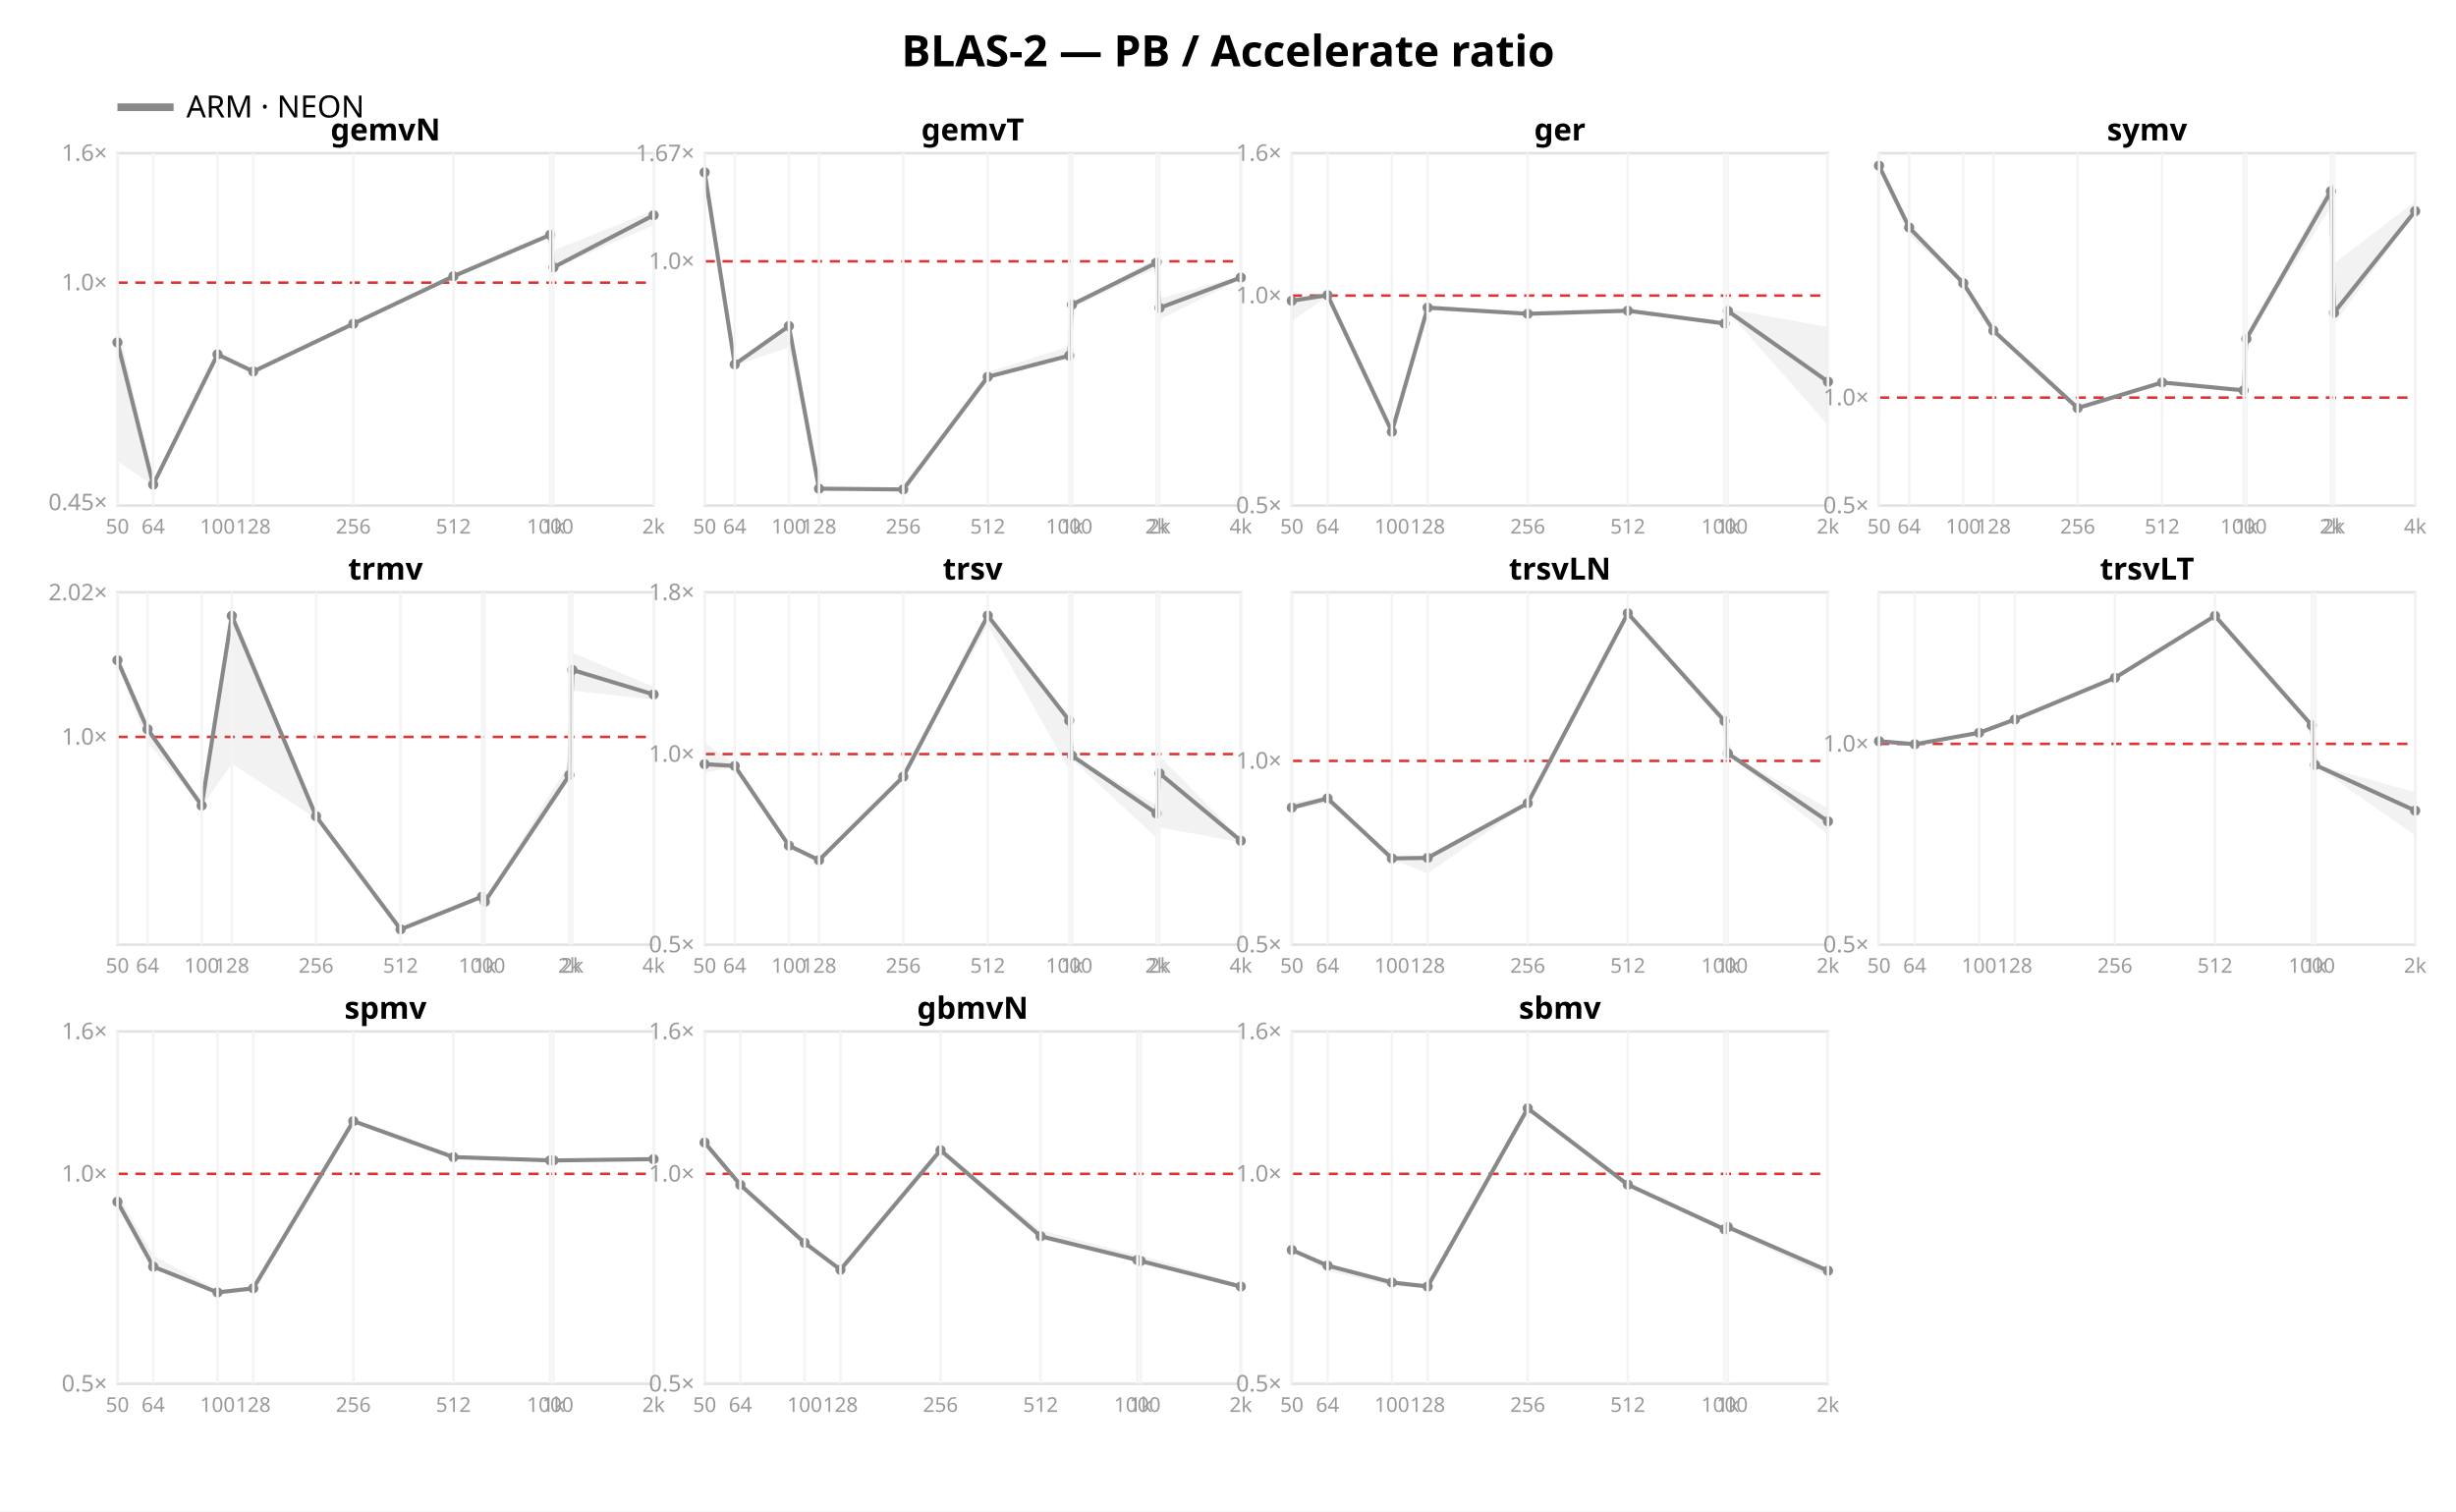
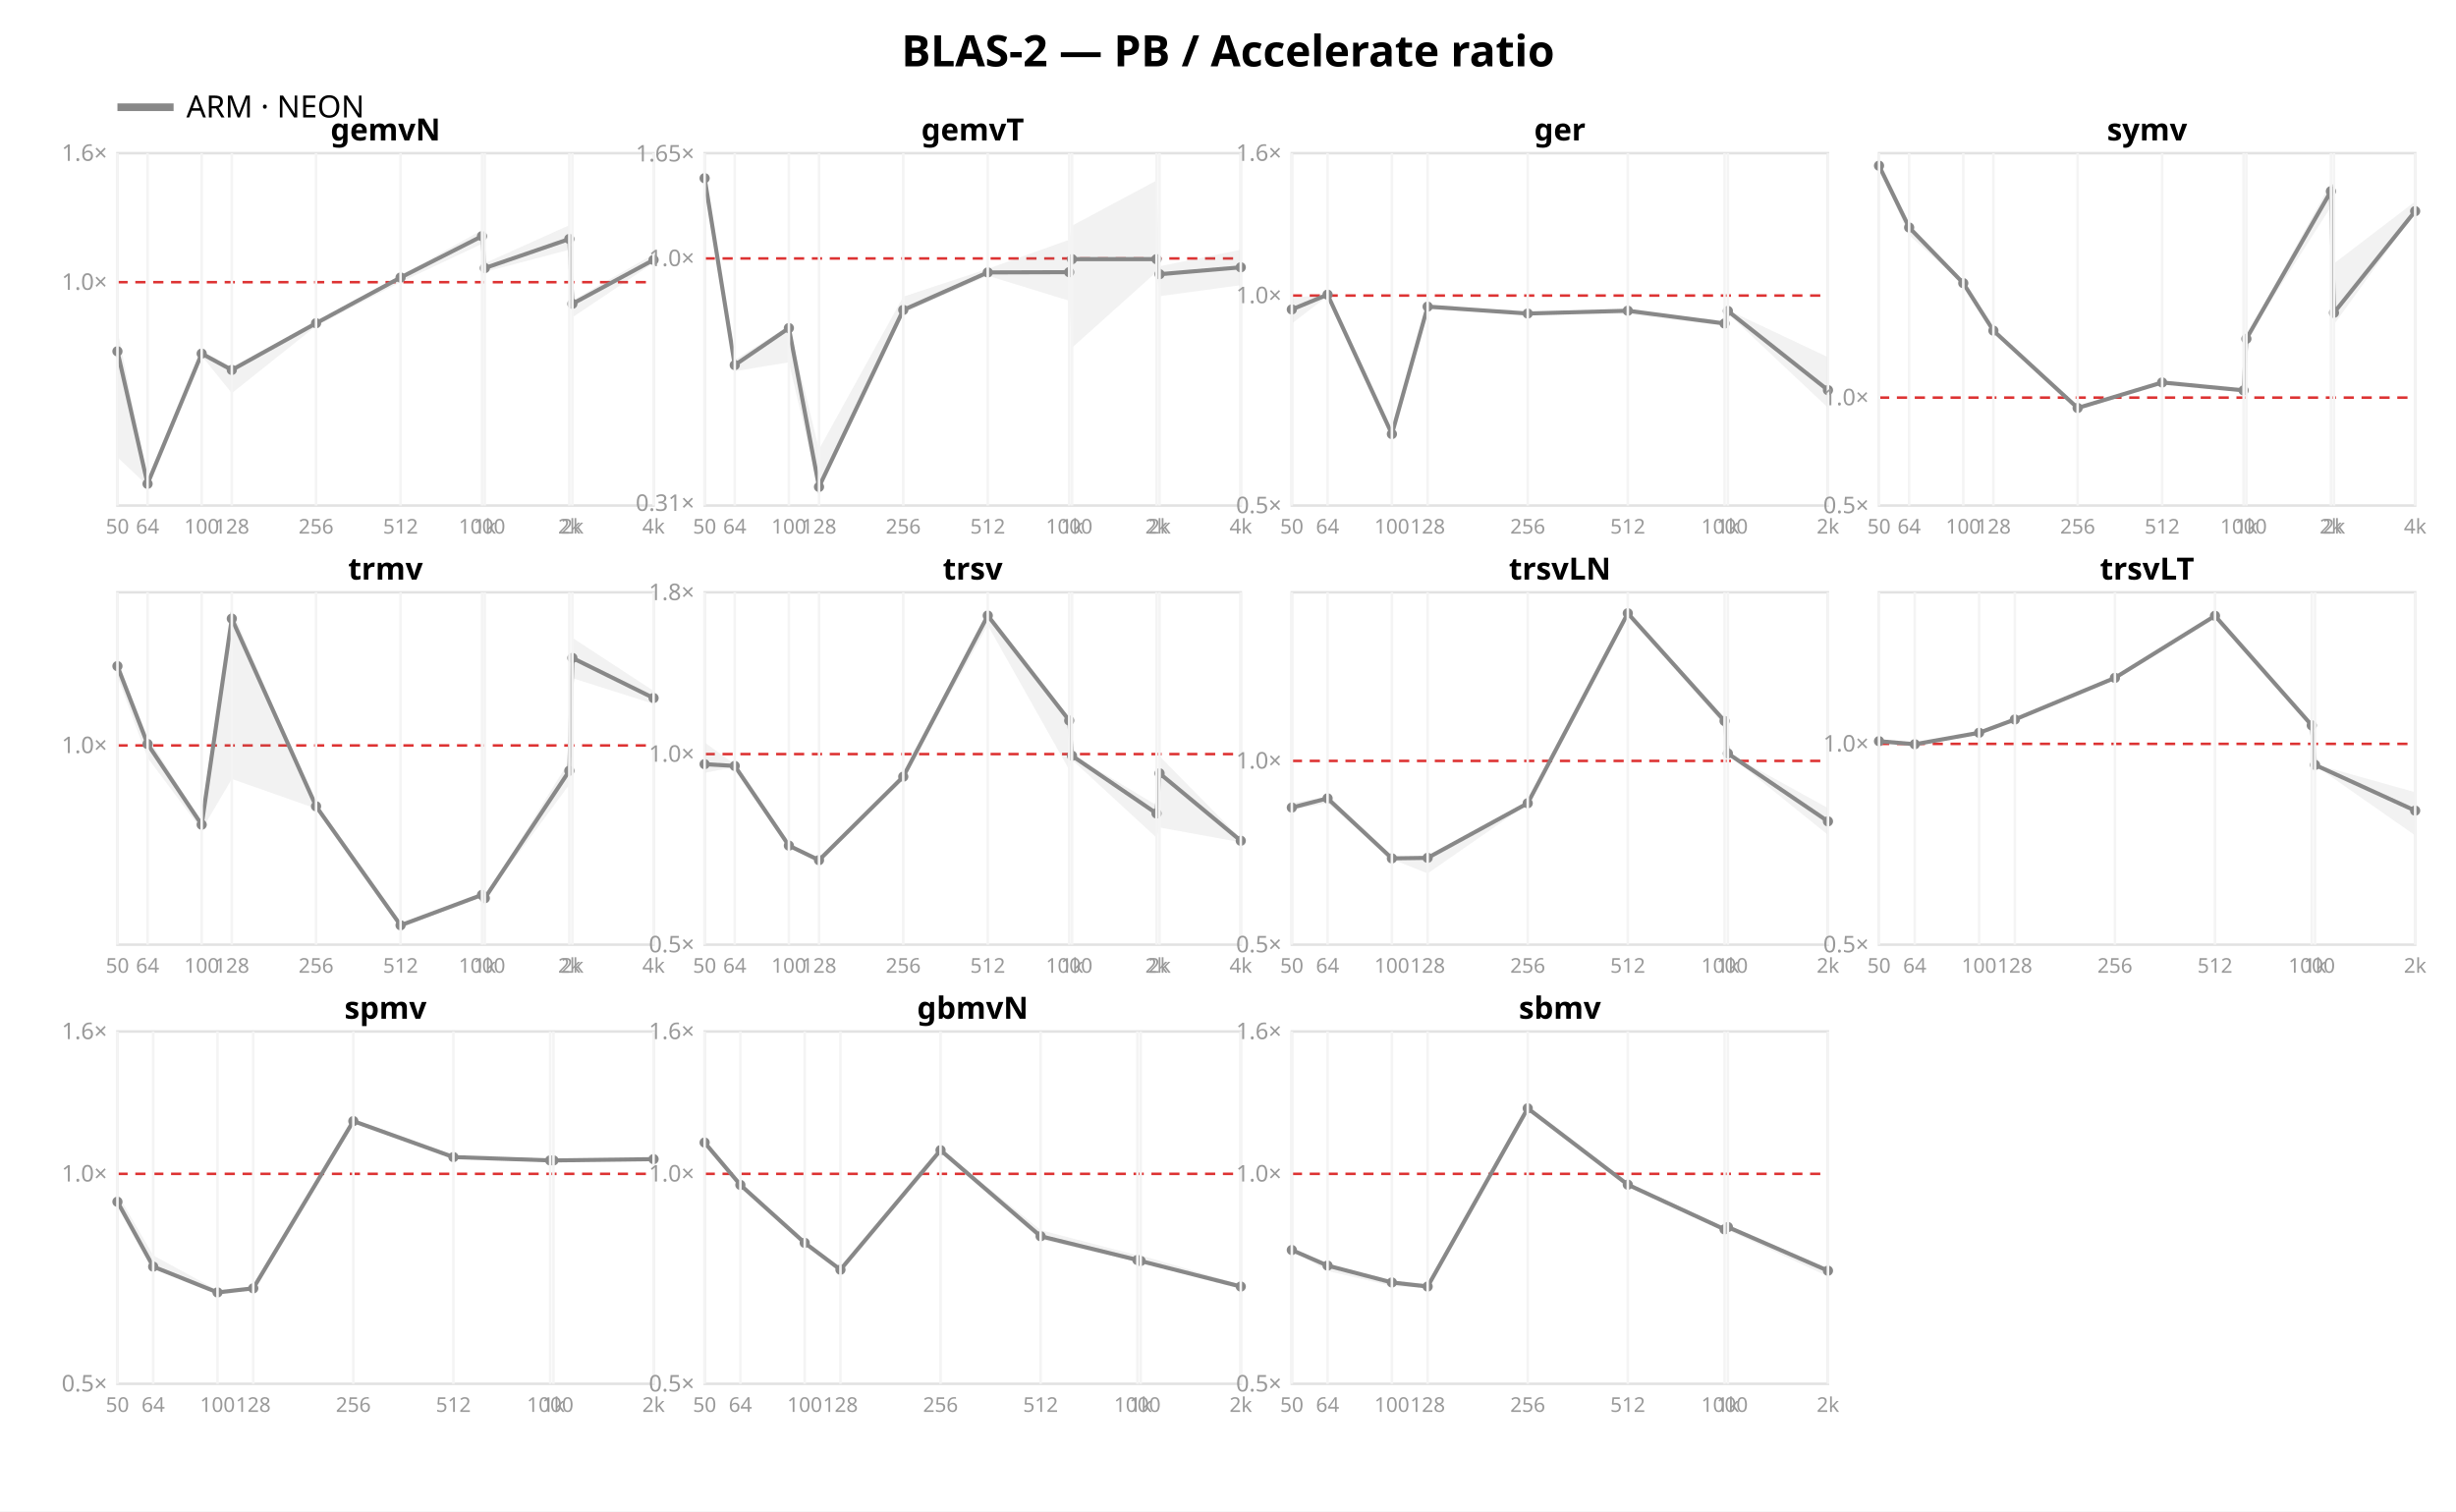
<svg xmlns="http://www.w3.org/2000/svg" width="962" height="592" font-family="sans-serif">
  <rect width="962" height="592" fill="white" />
  <text x="481.0" y="26" text-anchor="middle" font-size="17" font-weight="bold">BLAS-2 — PB / Accelerate ratio</text>
  <line x1="46" y1="42" x2="68" y2="42" stroke="#888888" stroke-width="3" />
  <text x="73" y="46" font-size="12">ARM · NEON</text>
  <rect x="46" y="60" width="210" height="138" fill="none" stroke="#e2e2e2" />
-   <line x1="46" y1="110.697" x2="256" y2="110.697" stroke="#d33" stroke-dasharray="4 3" />
-   <text x="42" y="199.829" text-anchor="end" font-size="9" fill="#999">0.45×</text>
-   <text x="42" y="113.697" text-anchor="end" font-size="9" fill="#999">1.0×</text>
+   <line x1="46" y1="110.523" x2="256" y2="110.523" stroke="#d33" stroke-dasharray="4 3" />
+   <text x="42" y="113.523" text-anchor="end" font-size="9" fill="#999">1.0×</text>
  <text x="42" y="63.0" text-anchor="end" font-size="9" fill="#999">1.6×</text>
-   <polygon points="46.0,125.9 60.0,189.5 85.2,138.3 99.2,145.1 138.4,126.6 177.6,108.0 215.5,91.7 216.8,98.1 256.0,82.4 256.0,88.2 216.8,105.1 215.5,92.4 177.6,108.8 138.4,127.0 99.2,145.7 85.2,139.3 60.0,190.2 46.0,180.6" fill="#888888" opacity="0.11" />
-   <polyline points="46.0,134.1 60.0,189.8 85.2,138.8 99.2,145.5 138.4,126.8 177.6,108.2 215.5,92.0 216.8,104.7 256.0,84.3" fill="none" stroke="#888888" stroke-width="1.6" />
-   <circle cx="46.0" cy="134.1" r="2" fill="#888888" />
-   <circle cx="60.0" cy="189.8" r="2" fill="#888888" />
-   <circle cx="85.2" cy="138.8" r="2" fill="#888888" />
-   <circle cx="99.2" cy="145.5" r="2" fill="#888888" />
-   <circle cx="138.4" cy="126.8" r="2" fill="#888888" />
-   <circle cx="177.6" cy="108.2" r="2" fill="#888888" />
-   <circle cx="215.5" cy="92.0" r="2" fill="#888888" />
-   <circle cx="216.8" cy="104.7" r="2" fill="#888888" />
-   <circle cx="256.0" cy="84.3" r="2" fill="#888888" />
+   <polygon points="46.0,129.2 57.8,187.8 79.0,137.4 90.8,143.9 123.8,125.8 156.9,107.9 188.8,90.1 189.9,103.1 223.0,88.2 224.2,117.7 256.0,99.6 256.0,103.0 224.2,124.3 223.0,97.8 189.9,106.5 188.8,95.5 156.9,110.5 123.8,127.7 90.8,154.0 79.0,139.4 57.8,190.2 46.0,179.1" fill="#888888" opacity="0.11" />
+   <polyline points="46.0,137.6 57.8,189.5 79.0,138.5 90.8,144.9 123.8,126.6 156.9,108.7 188.8,92.5 189.9,105.0 223.0,93.6 224.2,119.0 256.0,101.8" fill="none" stroke="#888888" stroke-width="1.6" />
+   <circle cx="46.0" cy="137.6" r="2" fill="#888888" />
+   <circle cx="57.8" cy="189.5" r="2" fill="#888888" />
+   <circle cx="79.0" cy="138.5" r="2" fill="#888888" />
+   <circle cx="90.8" cy="144.9" r="2" fill="#888888" />
+   <circle cx="123.8" cy="126.6" r="2" fill="#888888" />
+   <circle cx="156.9" cy="108.7" r="2" fill="#888888" />
+   <circle cx="188.8" cy="92.5" r="2" fill="#888888" />
+   <circle cx="189.9" cy="105.0" r="2" fill="#888888" />
+   <circle cx="223.0" cy="93.6" r="2" fill="#888888" />
+   <circle cx="224.2" cy="119.0" r="2" fill="#888888" />
+   <circle cx="256.0" cy="101.8" r="2" fill="#888888" />
  <text x="151.0" y="55" text-anchor="middle" font-size="12" font-weight="bold">gemvN</text>
  <line x1="46.0" y1="60" x2="46.0" y2="198" stroke="#f4f4f4" />
  <text x="46.0" y="209" text-anchor="middle" font-size="8" fill="#999">50</text>
-   <line x1="60.0" y1="60" x2="60.0" y2="198" stroke="#f4f4f4" />
-   <text x="60.0" y="209" text-anchor="middle" font-size="8" fill="#999">64</text>
-   <line x1="85.2" y1="60" x2="85.2" y2="198" stroke="#f4f4f4" />
-   <text x="85.2" y="209" text-anchor="middle" font-size="8" fill="#999">100</text>
-   <line x1="99.2" y1="60" x2="99.2" y2="198" stroke="#f4f4f4" />
-   <text x="99.2" y="209" text-anchor="middle" font-size="8" fill="#999">128</text>
-   <line x1="138.4" y1="60" x2="138.4" y2="198" stroke="#f4f4f4" />
-   <text x="138.4" y="209" text-anchor="middle" font-size="8" fill="#999">256</text>
-   <line x1="177.6" y1="60" x2="177.6" y2="198" stroke="#f4f4f4" />
-   <text x="177.6" y="209" text-anchor="middle" font-size="8" fill="#999">512</text>
-   <line x1="215.5" y1="60" x2="215.5" y2="198" stroke="#f4f4f4" />
-   <text x="215.5" y="209" text-anchor="middle" font-size="8" fill="#999">1000</text>
-   <line x1="216.8" y1="60" x2="216.8" y2="198" stroke="#f4f4f4" />
-   <text x="216.8" y="209" text-anchor="middle" font-size="8" fill="#999">1k</text>
+   <line x1="57.8" y1="60" x2="57.8" y2="198" stroke="#f4f4f4" />
+   <text x="57.8" y="209" text-anchor="middle" font-size="8" fill="#999">64</text>
+   <line x1="79.0" y1="60" x2="79.0" y2="198" stroke="#f4f4f4" />
+   <text x="79.0" y="209" text-anchor="middle" font-size="8" fill="#999">100</text>
+   <line x1="90.8" y1="60" x2="90.8" y2="198" stroke="#f4f4f4" />
+   <text x="90.8" y="209" text-anchor="middle" font-size="8" fill="#999">128</text>
+   <line x1="123.8" y1="60" x2="123.8" y2="198" stroke="#f4f4f4" />
+   <text x="123.8" y="209" text-anchor="middle" font-size="8" fill="#999">256</text>
+   <line x1="156.9" y1="60" x2="156.9" y2="198" stroke="#f4f4f4" />
+   <text x="156.9" y="209" text-anchor="middle" font-size="8" fill="#999">512</text>
+   <line x1="188.8" y1="60" x2="188.8" y2="198" stroke="#f4f4f4" />
+   <text x="188.8" y="209" text-anchor="middle" font-size="8" fill="#999">1000</text>
+   <line x1="189.9" y1="60" x2="189.9" y2="198" stroke="#f4f4f4" />
+   <text x="189.9" y="209" text-anchor="middle" font-size="8" fill="#999">1k</text>
+   <line x1="223.0" y1="60" x2="223.0" y2="198" stroke="#f4f4f4" />
+   <text x="223.0" y="209" text-anchor="middle" font-size="8" fill="#999">2k</text>
+   <line x1="224.2" y1="60" x2="224.2" y2="198" stroke="#f4f4f4" />
+   <text x="224.2" y="209" text-anchor="middle" font-size="8" fill="#999">2k</text>
  <line x1="256.0" y1="60" x2="256.0" y2="198" stroke="#f4f4f4" />
-   <text x="256.0" y="209" text-anchor="middle" font-size="8" fill="#999">2k</text>
+   <text x="256.0" y="209" text-anchor="middle" font-size="8" fill="#999">4k</text>
  <rect x="276" y="60" width="210" height="138" fill="none" stroke="#e2e2e2" />
-   <line x1="276" y1="102.351" x2="486" y2="102.351" stroke="#d33" stroke-dasharray="4 3" />
-   <text x="272" y="105.351" text-anchor="end" font-size="9" fill="#999">1.0×</text>
-   <text x="272" y="63.11" text-anchor="end" font-size="9" fill="#999">1.67×</text>
-   <polygon points="276.0,66.3 287.8,142.2 309.0,127.3 320.8,190.8 353.8,191.5 386.9,145.7 418.8,135.7 419.9,119.1 453.0,101.0 454.2,116.9 486.0,108.1 486.0,109.4 454.2,125.2 453.0,105.0 419.9,120.5 418.8,139.8 386.9,147.9 353.8,192.0 320.8,191.9 309.0,136.0 287.8,143.2 276.0,70.4" fill="#888888" opacity="0.11" />
-   <polyline points="276.0,67.5 287.8,142.7 309.0,127.7 320.8,191.4 353.8,191.7 386.9,147.6 418.8,139.3 419.9,119.3 453.0,102.9 454.2,120.6 486.0,108.7" fill="none" stroke="#888888" stroke-width="1.6" />
-   <circle cx="276.0" cy="67.5" r="2" fill="#888888" />
-   <circle cx="287.8" cy="142.7" r="2" fill="#888888" />
-   <circle cx="309.0" cy="127.7" r="2" fill="#888888" />
-   <circle cx="320.8" cy="191.4" r="2" fill="#888888" />
-   <circle cx="353.8" cy="191.7" r="2" fill="#888888" />
-   <circle cx="386.9" cy="147.6" r="2" fill="#888888" />
-   <circle cx="418.8" cy="139.3" r="2" fill="#888888" />
-   <circle cx="419.9" cy="119.3" r="2" fill="#888888" />
-   <circle cx="453.0" cy="102.9" r="2" fill="#888888" />
-   <circle cx="454.2" cy="120.6" r="2" fill="#888888" />
-   <circle cx="486.0" cy="108.7" r="2" fill="#888888" />
+   <line x1="276" y1="101.231" x2="486" y2="101.231" stroke="#d33" stroke-dasharray="4 3" />
+   <text x="272" y="200.098" text-anchor="end" font-size="9" fill="#999">0.31×</text>
+   <text x="272" y="104.231" text-anchor="end" font-size="9" fill="#999">1.0×</text>
+   <text x="272" y="63.24" text-anchor="end" font-size="9" fill="#999">1.65×</text>
+   <polygon points="276.0,66.3 287.8,141.0 309.0,127.6 320.8,176.0 353.8,116.2 386.9,105.3 418.8,93.9 419.9,88.4 453.0,70.7 454.2,104.3 486.0,97.8 486.0,111.7 454.2,116.0 453.0,106.5 419.9,136.2 418.8,117.8 386.9,108.0 353.8,122.7 320.8,192.1 309.0,141.9 287.8,145.4 276.0,73.4" fill="#888888" opacity="0.11" />
+   <polyline points="276.0,69.8 287.8,143.0 309.0,128.5 320.8,190.7 353.8,121.4 386.9,106.7 418.8,106.6 419.9,101.5 453.0,101.5 454.2,107.4 486.0,104.7" fill="none" stroke="#888888" stroke-width="1.6" />
+   <circle cx="276.0" cy="69.8" r="2" fill="#888888" />
+   <circle cx="287.8" cy="143.0" r="2" fill="#888888" />
+   <circle cx="309.0" cy="128.5" r="2" fill="#888888" />
+   <circle cx="320.8" cy="190.7" r="2" fill="#888888" />
+   <circle cx="353.8" cy="121.4" r="2" fill="#888888" />
+   <circle cx="386.9" cy="106.7" r="2" fill="#888888" />
+   <circle cx="418.8" cy="106.6" r="2" fill="#888888" />
+   <circle cx="419.9" cy="101.5" r="2" fill="#888888" />
+   <circle cx="453.0" cy="101.5" r="2" fill="#888888" />
+   <circle cx="454.2" cy="107.4" r="2" fill="#888888" />
+   <circle cx="486.0" cy="104.7" r="2" fill="#888888" />
  <text x="381.0" y="55" text-anchor="middle" font-size="12" font-weight="bold">gemvT</text>
  <line x1="276.0" y1="60" x2="276.0" y2="198" stroke="#f4f4f4" />
  <text x="276.0" y="209" text-anchor="middle" font-size="8" fill="#999">50</text>
  <line x1="287.8" y1="60" x2="287.8" y2="198" stroke="#f4f4f4" />
  <text x="287.8" y="209" text-anchor="middle" font-size="8" fill="#999">64</text>
  <line x1="309.0" y1="60" x2="309.0" y2="198" stroke="#f4f4f4" />
  <text x="309.0" y="209" text-anchor="middle" font-size="8" fill="#999">100</text>
  <line x1="320.8" y1="60" x2="320.8" y2="198" stroke="#f4f4f4" />
  <text x="320.8" y="209" text-anchor="middle" font-size="8" fill="#999">128</text>
  <line x1="353.8" y1="60" x2="353.8" y2="198" stroke="#f4f4f4" />
  <text x="353.8" y="209" text-anchor="middle" font-size="8" fill="#999">256</text>
  <line x1="386.9" y1="60" x2="386.9" y2="198" stroke="#f4f4f4" />
  <text x="386.9" y="209" text-anchor="middle" font-size="8" fill="#999">512</text>
  <line x1="418.8" y1="60" x2="418.8" y2="198" stroke="#f4f4f4" />
  <text x="418.8" y="209" text-anchor="middle" font-size="8" fill="#999">1000</text>
  <line x1="419.9" y1="60" x2="419.9" y2="198" stroke="#f4f4f4" />
  <text x="419.9" y="209" text-anchor="middle" font-size="8" fill="#999">1k</text>
  <line x1="453.0" y1="60" x2="453.0" y2="198" stroke="#f4f4f4" />
  <text x="453.0" y="209" text-anchor="middle" font-size="8" fill="#999">2k</text>
  <line x1="454.2" y1="60" x2="454.2" y2="198" stroke="#f4f4f4" />
  <text x="454.2" y="209" text-anchor="middle" font-size="8" fill="#999">2k</text>
  <line x1="486.0" y1="60" x2="486.0" y2="198" stroke="#f4f4f4" />
  <text x="486.0" y="209" text-anchor="middle" font-size="8" fill="#999">4k</text>
  <rect x="506" y="60" width="210" height="138" fill="none" stroke="#e2e2e2" />
  <line x1="506" y1="115.763" x2="716" y2="115.763" stroke="#d33" stroke-dasharray="4 3" />
  <text x="502" y="201.0" text-anchor="end" font-size="9" fill="#999">0.5×</text>
  <text x="502" y="118.763" text-anchor="end" font-size="9" fill="#999">1.0×</text>
  <text x="502" y="63.0" text-anchor="end" font-size="9" fill="#999">1.6×</text>
-   <polygon points="506.0,117.0 520.0,115.2 545.2,168.1 559.2,119.7 598.4,122.6 637.6,121.5 675.5,126.6 676.8,121.0 716.0,128.1 716.0,166.5 676.8,122.1 675.5,127.3 637.6,122.4 598.4,123.2 559.2,121.2 545.2,170.2 520.0,116.0 506.0,125.8" fill="#888888" opacity="0.11" />
-   <polyline points="506.0,117.8 520.0,115.6 545.2,169.1 559.2,120.5 598.4,122.9 637.6,121.7 675.5,126.7 676.8,121.8 716.0,149.5" fill="none" stroke="#888888" stroke-width="1.6" />
-   <circle cx="506.0" cy="117.8" r="2" fill="#888888" />
-   <circle cx="520.0" cy="115.6" r="2" fill="#888888" />
-   <circle cx="545.2" cy="169.1" r="2" fill="#888888" />
-   <circle cx="559.2" cy="120.5" r="2" fill="#888888" />
-   <circle cx="598.4" cy="122.9" r="2" fill="#888888" />
+   <polygon points="506.0,116.8 520.0,115.1 545.2,168.5 559.2,119.4 598.4,122.6 637.6,121.6 675.5,126.5 676.8,121.4 716.0,139.9 716.0,159.7 676.8,122.8 675.5,127.7 637.6,123.0 598.4,122.9 559.2,121.1 545.2,171.3 520.0,116.0 506.0,126.7" fill="#888888" opacity="0.11" />
+   <polyline points="506.0,121.2 520.0,115.4 545.2,170.0 559.2,120.1 598.4,122.8 637.6,121.7 675.5,126.7 676.8,121.8 716.0,152.8" fill="none" stroke="#888888" stroke-width="1.6" />
+   <circle cx="506.0" cy="121.2" r="2" fill="#888888" />
+   <circle cx="520.0" cy="115.4" r="2" fill="#888888" />
+   <circle cx="545.2" cy="170.0" r="2" fill="#888888" />
+   <circle cx="559.2" cy="120.1" r="2" fill="#888888" />
+   <circle cx="598.4" cy="122.8" r="2" fill="#888888" />
  <circle cx="637.6" cy="121.7" r="2" fill="#888888" />
  <circle cx="675.5" cy="126.7" r="2" fill="#888888" />
  <circle cx="676.8" cy="121.8" r="2" fill="#888888" />
-   <circle cx="716.0" cy="149.5" r="2" fill="#888888" />
+   <circle cx="716.0" cy="152.8" r="2" fill="#888888" />
  <text x="611.0" y="55" text-anchor="middle" font-size="12" font-weight="bold">ger</text>
  <line x1="506.0" y1="60" x2="506.0" y2="198" stroke="#f4f4f4" />
  <text x="506.0" y="209" text-anchor="middle" font-size="8" fill="#999">50</text>
  <line x1="520.0" y1="60" x2="520.0" y2="198" stroke="#f4f4f4" />
  <text x="520.0" y="209" text-anchor="middle" font-size="8" fill="#999">64</text>
  <line x1="545.2" y1="60" x2="545.2" y2="198" stroke="#f4f4f4" />
  <text x="545.2" y="209" text-anchor="middle" font-size="8" fill="#999">100</text>
  <line x1="559.2" y1="60" x2="559.2" y2="198" stroke="#f4f4f4" />
  <text x="559.2" y="209" text-anchor="middle" font-size="8" fill="#999">128</text>
  <line x1="598.4" y1="60" x2="598.4" y2="198" stroke="#f4f4f4" />
  <text x="598.4" y="209" text-anchor="middle" font-size="8" fill="#999">256</text>
  <line x1="637.6" y1="60" x2="637.6" y2="198" stroke="#f4f4f4" />
  <text x="637.6" y="209" text-anchor="middle" font-size="8" fill="#999">512</text>
  <line x1="675.5" y1="60" x2="675.5" y2="198" stroke="#f4f4f4" />
  <text x="675.5" y="209" text-anchor="middle" font-size="8" fill="#999">1000</text>
  <line x1="676.8" y1="60" x2="676.8" y2="198" stroke="#f4f4f4" />
  <text x="676.8" y="209" text-anchor="middle" font-size="8" fill="#999">1k</text>
  <line x1="716.0" y1="60" x2="716.0" y2="198" stroke="#f4f4f4" />
  <text x="716.0" y="209" text-anchor="middle" font-size="8" fill="#999">2k</text>
  <rect x="736" y="60" width="210" height="138" fill="none" stroke="#e2e2e2" />
  <line x1="736" y1="155.732" x2="946" y2="155.732" stroke="#d33" stroke-dasharray="4 3" />
  <text x="732" y="201.0" text-anchor="end" font-size="9" fill="#999">0.5×</text>
  <text x="732" y="158.732" text-anchor="end" font-size="9" fill="#999">1.0×</text>
  <polygon points="736.0,64.7 747.8,88.8 769.0,110.6 780.8,129.2 813.8,159.7 846.9,149.5 878.8,152.6 879.9,131.5 913.0,71.7 914.2,103.2 946.0,78.9 946.0,83.1 914.2,127.1 913.0,81.0 879.9,132.9 878.8,153.2 846.9,150.0 813.8,159.8 780.8,129.7 769.0,111.3 747.8,92.1 736.0,65.9" fill="#888888" opacity="0.11" />
  <polyline points="736.0,64.9 747.8,89.1 769.0,110.9 780.8,129.5 813.8,159.8 846.9,149.8 878.8,152.9 879.9,132.7 913.0,74.9 914.2,122.5 946.0,82.7" fill="none" stroke="#888888" stroke-width="1.6" />
  <circle cx="736.0" cy="64.9" r="2" fill="#888888" />
  <circle cx="747.8" cy="89.1" r="2" fill="#888888" />
  <circle cx="769.0" cy="110.9" r="2" fill="#888888" />
  <circle cx="780.8" cy="129.5" r="2" fill="#888888" />
  <circle cx="813.8" cy="159.8" r="2" fill="#888888" />
  <circle cx="846.9" cy="149.8" r="2" fill="#888888" />
  <circle cx="878.8" cy="152.9" r="2" fill="#888888" />
  <circle cx="879.9" cy="132.7" r="2" fill="#888888" />
  <circle cx="913.0" cy="74.9" r="2" fill="#888888" />
  <circle cx="914.2" cy="122.5" r="2" fill="#888888" />
  <circle cx="946.0" cy="82.7" r="2" fill="#888888" />
  <text x="841.0" y="55" text-anchor="middle" font-size="12" font-weight="bold">symv</text>
  <line x1="736.0" y1="60" x2="736.0" y2="198" stroke="#f4f4f4" />
  <text x="736.0" y="209" text-anchor="middle" font-size="8" fill="#999">50</text>
  <line x1="747.8" y1="60" x2="747.8" y2="198" stroke="#f4f4f4" />
  <text x="747.8" y="209" text-anchor="middle" font-size="8" fill="#999">64</text>
  <line x1="769.0" y1="60" x2="769.0" y2="198" stroke="#f4f4f4" />
  <text x="769.0" y="209" text-anchor="middle" font-size="8" fill="#999">100</text>
  <line x1="780.8" y1="60" x2="780.8" y2="198" stroke="#f4f4f4" />
  <text x="780.8" y="209" text-anchor="middle" font-size="8" fill="#999">128</text>
  <line x1="813.8" y1="60" x2="813.8" y2="198" stroke="#f4f4f4" />
  <text x="813.8" y="209" text-anchor="middle" font-size="8" fill="#999">256</text>
  <line x1="846.9" y1="60" x2="846.9" y2="198" stroke="#f4f4f4" />
  <text x="846.9" y="209" text-anchor="middle" font-size="8" fill="#999">512</text>
  <line x1="878.8" y1="60" x2="878.8" y2="198" stroke="#f4f4f4" />
  <text x="878.8" y="209" text-anchor="middle" font-size="8" fill="#999">1000</text>
  <line x1="879.9" y1="60" x2="879.9" y2="198" stroke="#f4f4f4" />
  <text x="879.9" y="209" text-anchor="middle" font-size="8" fill="#999">1k</text>
  <line x1="913.0" y1="60" x2="913.0" y2="198" stroke="#f4f4f4" />
  <text x="913.0" y="209" text-anchor="middle" font-size="8" fill="#999">2k</text>
  <line x1="914.2" y1="60" x2="914.2" y2="198" stroke="#f4f4f4" />
  <text x="914.2" y="209" text-anchor="middle" font-size="8" fill="#999">2k</text>
  <line x1="946.0" y1="60" x2="946.0" y2="198" stroke="#f4f4f4" />
  <text x="946.0" y="209" text-anchor="middle" font-size="8" fill="#999">4k</text>
  <rect x="46" y="232" width="210" height="138" fill="none" stroke="#e2e2e2" />
-   <line x1="46" y1="288.627" x2="256" y2="288.627" stroke="#d33" stroke-dasharray="4 3" />
-   <text x="42" y="291.627" text-anchor="end" font-size="9" fill="#999">1.0×</text>
-   <text x="42" y="235.141" text-anchor="end" font-size="9" fill="#999">2.02×</text>
-   <polygon points="46.0,257.5 57.8,284.3 79.0,314.5 90.8,238.2 123.8,319.4 156.9,363.4 188.8,350.5 189.9,352.5 223.0,298.8 224.2,255.6 256.0,269.0 256.0,274.0 224.2,270.5 223.0,305.6 189.9,354.4 188.8,351.4 156.9,364.2 123.8,320.6 90.8,299.1 79.0,316.0 57.8,290.8 46.0,259.9" fill="#888888" opacity="0.11" />
-   <polyline points="46.0,258.6 57.8,285.6 79.0,315.5 90.8,241.2 123.8,319.7 156.9,364.0 188.8,351.2 189.9,353.2 223.0,303.6 224.2,262.4 256.0,272.0" fill="none" stroke="#888888" stroke-width="1.6" />
-   <circle cx="46.0" cy="258.6" r="2" fill="#888888" />
-   <circle cx="57.8" cy="285.6" r="2" fill="#888888" />
-   <circle cx="79.0" cy="315.5" r="2" fill="#888888" />
-   <circle cx="90.8" cy="241.2" r="2" fill="#888888" />
-   <circle cx="123.8" cy="319.7" r="2" fill="#888888" />
-   <circle cx="156.9" cy="364.0" r="2" fill="#888888" />
-   <circle cx="188.8" cy="351.2" r="2" fill="#888888" />
-   <circle cx="189.9" cy="353.2" r="2" fill="#888888" />
-   <circle cx="223.0" cy="303.6" r="2" fill="#888888" />
-   <circle cx="224.2" cy="262.4" r="2" fill="#888888" />
-   <circle cx="256.0" cy="272.0" r="2" fill="#888888" />
+   <line x1="46" y1="291.974" x2="256" y2="291.974" stroke="#d33" stroke-dasharray="4 3" />
+   <text x="42" y="294.974" text-anchor="end" font-size="9" fill="#999">1.0×</text>
+   <polygon points="46.0,258.8 57.8,288.7 79.0,321.9 90.8,238.8 123.8,315.5 156.9,362.3 188.8,350.3 189.9,351.5 223.0,298.0 224.2,249.8 256.0,270.6 256.0,275.7 224.2,265.6 223.0,307.3 189.9,352.1 188.8,350.6 156.9,363.6 123.8,316.7 90.8,305.1 79.0,325.1 57.8,296.8 46.0,265.1" fill="#888888" opacity="0.11" />
+   <polyline points="46.0,260.9 57.8,291.4 79.0,323.0 90.8,242.3 123.8,315.8 156.9,362.4 188.8,350.5 189.9,351.8 223.0,301.9 224.2,257.7 256.0,273.4" fill="none" stroke="#888888" stroke-width="1.6" />
+   <circle cx="46.0" cy="260.9" r="2" fill="#888888" />
+   <circle cx="57.8" cy="291.4" r="2" fill="#888888" />
+   <circle cx="79.0" cy="323.0" r="2" fill="#888888" />
+   <circle cx="90.8" cy="242.3" r="2" fill="#888888" />
+   <circle cx="123.8" cy="315.8" r="2" fill="#888888" />
+   <circle cx="156.9" cy="362.4" r="2" fill="#888888" />
+   <circle cx="188.8" cy="350.5" r="2" fill="#888888" />
+   <circle cx="189.9" cy="351.8" r="2" fill="#888888" />
+   <circle cx="223.0" cy="301.9" r="2" fill="#888888" />
+   <circle cx="224.2" cy="257.7" r="2" fill="#888888" />
+   <circle cx="256.0" cy="273.4" r="2" fill="#888888" />
  <text x="151.0" y="227" text-anchor="middle" font-size="12" font-weight="bold">trmv</text>
  <line x1="46.0" y1="232" x2="46.0" y2="370" stroke="#f4f4f4" />
  <text x="46.0" y="381" text-anchor="middle" font-size="8" fill="#999">50</text>
  <line x1="57.8" y1="232" x2="57.8" y2="370" stroke="#f4f4f4" />
  <text x="57.8" y="381" text-anchor="middle" font-size="8" fill="#999">64</text>
  <line x1="79.0" y1="232" x2="79.0" y2="370" stroke="#f4f4f4" />
  <text x="79.0" y="381" text-anchor="middle" font-size="8" fill="#999">100</text>
  <line x1="90.8" y1="232" x2="90.8" y2="370" stroke="#f4f4f4" />
  <text x="90.8" y="381" text-anchor="middle" font-size="8" fill="#999">128</text>
  <line x1="123.8" y1="232" x2="123.8" y2="370" stroke="#f4f4f4" />
  <text x="123.8" y="381" text-anchor="middle" font-size="8" fill="#999">256</text>
  <line x1="156.9" y1="232" x2="156.9" y2="370" stroke="#f4f4f4" />
  <text x="156.9" y="381" text-anchor="middle" font-size="8" fill="#999">512</text>
  <line x1="188.8" y1="232" x2="188.8" y2="370" stroke="#f4f4f4" />
  <text x="188.8" y="381" text-anchor="middle" font-size="8" fill="#999">1000</text>
  <line x1="189.9" y1="232" x2="189.9" y2="370" stroke="#f4f4f4" />
  <text x="189.9" y="381" text-anchor="middle" font-size="8" fill="#999">1k</text>
  <line x1="223.0" y1="232" x2="223.0" y2="370" stroke="#f4f4f4" />
  <text x="223.0" y="381" text-anchor="middle" font-size="8" fill="#999">2k</text>
  <line x1="224.2" y1="232" x2="224.2" y2="370" stroke="#f4f4f4" />
  <text x="224.2" y="381" text-anchor="middle" font-size="8" fill="#999">2k</text>
  <line x1="256.0" y1="232" x2="256.0" y2="370" stroke="#f4f4f4" />
  <text x="256.0" y="381" text-anchor="middle" font-size="8" fill="#999">4k</text>
  <rect x="276" y="232" width="210" height="138" fill="none" stroke="#e2e2e2" />
  <line x1="276" y1="295.355" x2="486" y2="295.355" stroke="#d33" stroke-dasharray="4 3" />
  <text x="272" y="373.0" text-anchor="end" font-size="9" fill="#999">0.5×</text>
  <text x="272" y="298.355" text-anchor="end" font-size="9" fill="#999">1.0×</text>
  <text x="272" y="235.056" text-anchor="end" font-size="9" fill="#999">1.8×</text>
  <polygon points="276.0,290.8 287.8,299.4 309.0,331.1 320.8,336.5 353.8,304.0 386.9,240.3 418.8,281.1 419.9,295.5 453.0,315.4 454.2,296.2 486.0,328.5 486.0,329.9 454.2,324.1 453.0,328.1 419.9,297.6 418.8,301.5 386.9,244.9 353.8,304.9 320.8,337.6 309.0,331.3 287.8,300.4 276.0,302.7" fill="#888888" opacity="0.11" />
  <polyline points="276.0,299.3 287.8,300.0 309.0,331.2 320.8,336.9 353.8,304.2 386.9,241.1 418.8,282.2 419.9,296.0 453.0,318.6 454.2,302.9 486.0,329.3" fill="none" stroke="#888888" stroke-width="1.6" />
  <circle cx="276.0" cy="299.3" r="2" fill="#888888" />
  <circle cx="287.8" cy="300.0" r="2" fill="#888888" />
  <circle cx="309.0" cy="331.2" r="2" fill="#888888" />
  <circle cx="320.8" cy="336.9" r="2" fill="#888888" />
  <circle cx="353.8" cy="304.2" r="2" fill="#888888" />
  <circle cx="386.9" cy="241.1" r="2" fill="#888888" />
  <circle cx="418.8" cy="282.2" r="2" fill="#888888" />
  <circle cx="419.9" cy="296.0" r="2" fill="#888888" />
  <circle cx="453.0" cy="318.6" r="2" fill="#888888" />
  <circle cx="454.2" cy="302.9" r="2" fill="#888888" />
  <circle cx="486.0" cy="329.3" r="2" fill="#888888" />
  <text x="381.0" y="227" text-anchor="middle" font-size="12" font-weight="bold">trsv</text>
  <line x1="276.0" y1="232" x2="276.0" y2="370" stroke="#f4f4f4" />
  <text x="276.0" y="381" text-anchor="middle" font-size="8" fill="#999">50</text>
  <line x1="287.8" y1="232" x2="287.8" y2="370" stroke="#f4f4f4" />
  <text x="287.8" y="381" text-anchor="middle" font-size="8" fill="#999">64</text>
  <line x1="309.0" y1="232" x2="309.0" y2="370" stroke="#f4f4f4" />
  <text x="309.0" y="381" text-anchor="middle" font-size="8" fill="#999">100</text>
  <line x1="320.8" y1="232" x2="320.8" y2="370" stroke="#f4f4f4" />
  <text x="320.8" y="381" text-anchor="middle" font-size="8" fill="#999">128</text>
  <line x1="353.8" y1="232" x2="353.8" y2="370" stroke="#f4f4f4" />
  <text x="353.8" y="381" text-anchor="middle" font-size="8" fill="#999">256</text>
  <line x1="386.9" y1="232" x2="386.9" y2="370" stroke="#f4f4f4" />
  <text x="386.9" y="381" text-anchor="middle" font-size="8" fill="#999">512</text>
  <line x1="418.8" y1="232" x2="418.8" y2="370" stroke="#f4f4f4" />
  <text x="418.8" y="381" text-anchor="middle" font-size="8" fill="#999">1000</text>
  <line x1="419.9" y1="232" x2="419.9" y2="370" stroke="#f4f4f4" />
  <text x="419.9" y="381" text-anchor="middle" font-size="8" fill="#999">1k</text>
  <line x1="453.0" y1="232" x2="453.0" y2="370" stroke="#f4f4f4" />
  <text x="453.0" y="381" text-anchor="middle" font-size="8" fill="#999">2k</text>
  <line x1="454.2" y1="232" x2="454.2" y2="370" stroke="#f4f4f4" />
  <text x="454.2" y="381" text-anchor="middle" font-size="8" fill="#999">2k</text>
  <line x1="486.0" y1="232" x2="486.0" y2="370" stroke="#f4f4f4" />
  <text x="486.0" y="381" text-anchor="middle" font-size="8" fill="#999">4k</text>
  <rect x="506" y="232" width="210" height="138" fill="none" stroke="#e2e2e2" />
  <line x1="506" y1="298.026" x2="716" y2="298.026" stroke="#d33" stroke-dasharray="4 3" />
  <text x="502" y="373.0" text-anchor="end" font-size="9" fill="#999">0.5×</text>
  <text x="502" y="301.026" text-anchor="end" font-size="9" fill="#999">1.0×</text>
  <polygon points="506.0,314.5 520.0,312.0 545.2,335.9 559.2,335.1 598.4,314.4 637.6,240.0 675.5,282.1 676.8,294.9 716.0,316.5 716.0,327.0 676.8,295.4 675.5,284.2 637.6,240.9 598.4,314.9 559.2,342.1 545.2,336.5 520.0,314.5 506.0,317.3" fill="#888888" opacity="0.11" />
  <polyline points="506.0,316.3 520.0,312.7 545.2,336.2 559.2,336.0 598.4,314.6 637.6,240.2 675.5,282.4 676.8,295.1 716.0,321.7" fill="none" stroke="#888888" stroke-width="1.6" />
  <circle cx="506.0" cy="316.3" r="2" fill="#888888" />
  <circle cx="520.0" cy="312.7" r="2" fill="#888888" />
  <circle cx="545.2" cy="336.2" r="2" fill="#888888" />
  <circle cx="559.2" cy="336.0" r="2" fill="#888888" />
  <circle cx="598.4" cy="314.6" r="2" fill="#888888" />
  <circle cx="637.6" cy="240.2" r="2" fill="#888888" />
  <circle cx="675.5" cy="282.4" r="2" fill="#888888" />
  <circle cx="676.8" cy="295.1" r="2" fill="#888888" />
  <circle cx="716.0" cy="321.7" r="2" fill="#888888" />
  <text x="611.0" y="227" text-anchor="middle" font-size="12" font-weight="bold">trsvLN</text>
  <line x1="506.0" y1="232" x2="506.0" y2="370" stroke="#f4f4f4" />
  <text x="506.0" y="381" text-anchor="middle" font-size="8" fill="#999">50</text>
  <line x1="520.0" y1="232" x2="520.0" y2="370" stroke="#f4f4f4" />
  <text x="520.0" y="381" text-anchor="middle" font-size="8" fill="#999">64</text>
  <line x1="545.2" y1="232" x2="545.2" y2="370" stroke="#f4f4f4" />
  <text x="545.2" y="381" text-anchor="middle" font-size="8" fill="#999">100</text>
  <line x1="559.2" y1="232" x2="559.2" y2="370" stroke="#f4f4f4" />
  <text x="559.2" y="381" text-anchor="middle" font-size="8" fill="#999">128</text>
  <line x1="598.4" y1="232" x2="598.4" y2="370" stroke="#f4f4f4" />
  <text x="598.4" y="381" text-anchor="middle" font-size="8" fill="#999">256</text>
  <line x1="637.6" y1="232" x2="637.6" y2="370" stroke="#f4f4f4" />
  <text x="637.6" y="381" text-anchor="middle" font-size="8" fill="#999">512</text>
  <line x1="675.5" y1="232" x2="675.5" y2="370" stroke="#f4f4f4" />
  <text x="675.5" y="381" text-anchor="middle" font-size="8" fill="#999">1000</text>
  <line x1="676.8" y1="232" x2="676.8" y2="370" stroke="#f4f4f4" />
  <text x="676.8" y="381" text-anchor="middle" font-size="8" fill="#999">1k</text>
  <line x1="716.0" y1="232" x2="716.0" y2="370" stroke="#f4f4f4" />
  <text x="716.0" y="381" text-anchor="middle" font-size="8" fill="#999">2k</text>
  <rect x="736" y="232" width="210" height="138" fill="none" stroke="#e2e2e2" />
  <line x1="736" y1="291.353" x2="946" y2="291.353" stroke="#d33" stroke-dasharray="4 3" />
  <text x="732" y="373.0" text-anchor="end" font-size="9" fill="#999">0.5×</text>
  <text x="732" y="294.353" text-anchor="end" font-size="9" fill="#999">1.0×</text>
  <polygon points="736.0,290.0 750.0,291.1 775.2,286.8 789.2,281.6 828.4,265.0 867.6,240.7 905.5,283.8 906.8,299.3 946.0,310.3 946.0,327.2 906.8,299.8 905.5,284.8 867.6,241.5 828.4,266.3 789.2,282.0 775.2,287.3 750.0,292.2 736.0,290.8" fill="#888888" opacity="0.11" />
  <polyline points="736.0,290.3 750.0,291.5 775.2,287.0 789.2,281.8 828.4,265.5 867.6,241.2 905.5,284.1 906.8,299.6 946.0,317.5" fill="none" stroke="#888888" stroke-width="1.6" />
  <circle cx="736.0" cy="290.3" r="2" fill="#888888" />
  <circle cx="750.0" cy="291.5" r="2" fill="#888888" />
  <circle cx="775.2" cy="287.0" r="2" fill="#888888" />
  <circle cx="789.2" cy="281.8" r="2" fill="#888888" />
  <circle cx="828.4" cy="265.5" r="2" fill="#888888" />
  <circle cx="867.6" cy="241.2" r="2" fill="#888888" />
  <circle cx="905.5" cy="284.1" r="2" fill="#888888" />
  <circle cx="906.8" cy="299.6" r="2" fill="#888888" />
  <circle cx="946.0" cy="317.5" r="2" fill="#888888" />
  <text x="841.0" y="227" text-anchor="middle" font-size="12" font-weight="bold">trsvLT</text>
  <line x1="736.0" y1="232" x2="736.0" y2="370" stroke="#f4f4f4" />
  <text x="736.0" y="381" text-anchor="middle" font-size="8" fill="#999">50</text>
  <line x1="750.0" y1="232" x2="750.0" y2="370" stroke="#f4f4f4" />
  <text x="750.0" y="381" text-anchor="middle" font-size="8" fill="#999">64</text>
  <line x1="775.2" y1="232" x2="775.2" y2="370" stroke="#f4f4f4" />
  <text x="775.2" y="381" text-anchor="middle" font-size="8" fill="#999">100</text>
  <line x1="789.2" y1="232" x2="789.2" y2="370" stroke="#f4f4f4" />
  <text x="789.2" y="381" text-anchor="middle" font-size="8" fill="#999">128</text>
  <line x1="828.4" y1="232" x2="828.4" y2="370" stroke="#f4f4f4" />
  <text x="828.4" y="381" text-anchor="middle" font-size="8" fill="#999">256</text>
  <line x1="867.6" y1="232" x2="867.6" y2="370" stroke="#f4f4f4" />
  <text x="867.6" y="381" text-anchor="middle" font-size="8" fill="#999">512</text>
  <line x1="905.5" y1="232" x2="905.5" y2="370" stroke="#f4f4f4" />
  <text x="905.5" y="381" text-anchor="middle" font-size="8" fill="#999">1000</text>
  <line x1="906.8" y1="232" x2="906.8" y2="370" stroke="#f4f4f4" />
  <text x="906.8" y="381" text-anchor="middle" font-size="8" fill="#999">1k</text>
  <line x1="946.0" y1="232" x2="946.0" y2="370" stroke="#f4f4f4" />
  <text x="946.0" y="381" text-anchor="middle" font-size="8" fill="#999">2k</text>
  <rect x="46" y="404" width="210" height="138" fill="none" stroke="#e2e2e2" />
  <line x1="46" y1="459.763" x2="256" y2="459.763" stroke="#d33" stroke-dasharray="4 3" />
  <text x="42" y="545.0" text-anchor="end" font-size="9" fill="#999">0.5×</text>
  <text x="42" y="462.763" text-anchor="end" font-size="9" fill="#999">1.0×</text>
  <text x="42" y="407.0" text-anchor="end" font-size="9" fill="#999">1.6×</text>
  <polygon points="46.0,467.6 60.0,491.7 85.2,505.4 99.2,504.1 138.4,438.4 177.6,452.7 215.5,454.3 216.8,454.4 256.0,453.8 256.0,454.1 216.8,454.6 215.5,454.7 177.6,453.7 138.4,439.7 99.2,505.0 85.2,506.4 60.0,497.0 46.0,471.5" fill="#888888" opacity="0.11" />
  <polyline points="46.0,470.7 60.0,496.1 85.2,506.2 99.2,504.6 138.4,439.1 177.6,453.2 215.5,454.5 216.8,454.5 256.0,454.0" fill="none" stroke="#888888" stroke-width="1.6" />
  <circle cx="46.0" cy="470.7" r="2" fill="#888888" />
  <circle cx="60.0" cy="496.1" r="2" fill="#888888" />
  <circle cx="85.2" cy="506.2" r="2" fill="#888888" />
  <circle cx="99.2" cy="504.6" r="2" fill="#888888" />
  <circle cx="138.4" cy="439.1" r="2" fill="#888888" />
  <circle cx="177.6" cy="453.2" r="2" fill="#888888" />
  <circle cx="215.5" cy="454.5" r="2" fill="#888888" />
  <circle cx="216.8" cy="454.5" r="2" fill="#888888" />
  <circle cx="256.0" cy="454.0" r="2" fill="#888888" />
  <text x="151.0" y="399" text-anchor="middle" font-size="12" font-weight="bold">spmv</text>
  <line x1="46.0" y1="404" x2="46.0" y2="542" stroke="#f4f4f4" />
  <text x="46.0" y="553" text-anchor="middle" font-size="8" fill="#999">50</text>
  <line x1="60.0" y1="404" x2="60.0" y2="542" stroke="#f4f4f4" />
  <text x="60.0" y="553" text-anchor="middle" font-size="8" fill="#999">64</text>
  <line x1="85.2" y1="404" x2="85.2" y2="542" stroke="#f4f4f4" />
  <text x="85.2" y="553" text-anchor="middle" font-size="8" fill="#999">100</text>
  <line x1="99.2" y1="404" x2="99.2" y2="542" stroke="#f4f4f4" />
  <text x="99.2" y="553" text-anchor="middle" font-size="8" fill="#999">128</text>
  <line x1="138.4" y1="404" x2="138.4" y2="542" stroke="#f4f4f4" />
  <text x="138.4" y="553" text-anchor="middle" font-size="8" fill="#999">256</text>
  <line x1="177.6" y1="404" x2="177.6" y2="542" stroke="#f4f4f4" />
  <text x="177.6" y="553" text-anchor="middle" font-size="8" fill="#999">512</text>
  <line x1="215.5" y1="404" x2="215.5" y2="542" stroke="#f4f4f4" />
  <text x="215.5" y="553" text-anchor="middle" font-size="8" fill="#999">1000</text>
  <line x1="216.8" y1="404" x2="216.8" y2="542" stroke="#f4f4f4" />
  <text x="216.8" y="553" text-anchor="middle" font-size="8" fill="#999">1k</text>
  <line x1="256.0" y1="404" x2="256.0" y2="542" stroke="#f4f4f4" />
  <text x="256.0" y="553" text-anchor="middle" font-size="8" fill="#999">2k</text>
  <rect x="276" y="404" width="210" height="138" fill="none" stroke="#e2e2e2" />
  <line x1="276" y1="459.763" x2="486" y2="459.763" stroke="#d33" stroke-dasharray="4 3" />
  <text x="272" y="545.0" text-anchor="end" font-size="9" fill="#999">0.5×</text>
  <text x="272" y="462.763" text-anchor="end" font-size="9" fill="#999">1.0×</text>
  <text x="272" y="407.0" text-anchor="end" font-size="9" fill="#999">1.6×</text>
  <polygon points="276.0,446.9 290.0,463.4 315.2,486.3 329.2,497.1 368.4,450.1 407.6,481.8 445.5,491.7 446.8,491.7 486.0,503.1 486.0,504.9 446.8,494.3 445.5,494.1 407.6,485.5 368.4,451.4 329.2,497.7 315.2,487.3 290.0,464.7 276.0,448.5" fill="#888888" opacity="0.11" />
  <polyline points="276.0,447.5 290.0,464.1 315.2,486.8 329.2,497.3 368.4,450.5 407.6,484.2 445.5,493.5 446.8,493.9 486.0,503.9" fill="none" stroke="#888888" stroke-width="1.6" />
  <circle cx="276.0" cy="447.5" r="2" fill="#888888" />
  <circle cx="290.0" cy="464.1" r="2" fill="#888888" />
  <circle cx="315.2" cy="486.8" r="2" fill="#888888" />
  <circle cx="329.2" cy="497.3" r="2" fill="#888888" />
  <circle cx="368.4" cy="450.5" r="2" fill="#888888" />
  <circle cx="407.6" cy="484.2" r="2" fill="#888888" />
  <circle cx="445.5" cy="493.5" r="2" fill="#888888" />
  <circle cx="446.8" cy="493.9" r="2" fill="#888888" />
  <circle cx="486.0" cy="503.9" r="2" fill="#888888" />
  <text x="381.0" y="399" text-anchor="middle" font-size="12" font-weight="bold">gbmvN</text>
  <line x1="276.0" y1="404" x2="276.0" y2="542" stroke="#f4f4f4" />
  <text x="276.0" y="553" text-anchor="middle" font-size="8" fill="#999">50</text>
  <line x1="290.0" y1="404" x2="290.0" y2="542" stroke="#f4f4f4" />
  <text x="290.0" y="553" text-anchor="middle" font-size="8" fill="#999">64</text>
  <line x1="315.2" y1="404" x2="315.2" y2="542" stroke="#f4f4f4" />
  <text x="315.2" y="553" text-anchor="middle" font-size="8" fill="#999">100</text>
  <line x1="329.2" y1="404" x2="329.2" y2="542" stroke="#f4f4f4" />
  <text x="329.2" y="553" text-anchor="middle" font-size="8" fill="#999">128</text>
  <line x1="368.4" y1="404" x2="368.4" y2="542" stroke="#f4f4f4" />
  <text x="368.4" y="553" text-anchor="middle" font-size="8" fill="#999">256</text>
  <line x1="407.6" y1="404" x2="407.6" y2="542" stroke="#f4f4f4" />
  <text x="407.6" y="553" text-anchor="middle" font-size="8" fill="#999">512</text>
  <line x1="445.5" y1="404" x2="445.5" y2="542" stroke="#f4f4f4" />
  <text x="445.5" y="553" text-anchor="middle" font-size="8" fill="#999">1000</text>
  <line x1="446.8" y1="404" x2="446.8" y2="542" stroke="#f4f4f4" />
  <text x="446.8" y="553" text-anchor="middle" font-size="8" fill="#999">1k</text>
  <line x1="486.0" y1="404" x2="486.0" y2="542" stroke="#f4f4f4" />
  <text x="486.0" y="553" text-anchor="middle" font-size="8" fill="#999">2k</text>
  <rect x="506" y="404" width="210" height="138" fill="none" stroke="#e2e2e2" />
  <line x1="506" y1="459.763" x2="716" y2="459.763" stroke="#d33" stroke-dasharray="4 3" />
  <text x="502" y="545.0" text-anchor="end" font-size="9" fill="#999">0.5×</text>
  <text x="502" y="462.763" text-anchor="end" font-size="9" fill="#999">1.0×</text>
  <text x="502" y="407.0" text-anchor="end" font-size="9" fill="#999">1.6×</text>
  <polygon points="506.0,488.8 520.0,495.2 545.2,502.0 559.2,502.6 598.4,433.8 637.6,463.3 675.5,480.6 676.8,480.3 716.0,497.4 716.0,499.9 676.8,481.8 675.5,482.2 637.6,464.4 598.4,434.5 559.2,504.5 545.2,503.7 520.0,497.8 506.0,489.8" fill="#888888" opacity="0.11" />
  <polyline points="506.0,489.6 520.0,495.7 545.2,502.3 559.2,503.9 598.4,434.1 637.6,464.0 675.5,481.5 676.8,480.6 716.0,497.7" fill="none" stroke="#888888" stroke-width="1.6" />
  <circle cx="506.0" cy="489.6" r="2" fill="#888888" />
  <circle cx="520.0" cy="495.7" r="2" fill="#888888" />
  <circle cx="545.2" cy="502.3" r="2" fill="#888888" />
  <circle cx="559.2" cy="503.9" r="2" fill="#888888" />
  <circle cx="598.4" cy="434.1" r="2" fill="#888888" />
  <circle cx="637.6" cy="464.0" r="2" fill="#888888" />
  <circle cx="675.5" cy="481.5" r="2" fill="#888888" />
  <circle cx="676.8" cy="480.6" r="2" fill="#888888" />
  <circle cx="716.0" cy="497.7" r="2" fill="#888888" />
  <text x="611.0" y="399" text-anchor="middle" font-size="12" font-weight="bold">sbmv</text>
  <line x1="506.0" y1="404" x2="506.0" y2="542" stroke="#f4f4f4" />
  <text x="506.0" y="553" text-anchor="middle" font-size="8" fill="#999">50</text>
  <line x1="520.0" y1="404" x2="520.0" y2="542" stroke="#f4f4f4" />
  <text x="520.0" y="553" text-anchor="middle" font-size="8" fill="#999">64</text>
  <line x1="545.2" y1="404" x2="545.2" y2="542" stroke="#f4f4f4" />
  <text x="545.2" y="553" text-anchor="middle" font-size="8" fill="#999">100</text>
  <line x1="559.2" y1="404" x2="559.2" y2="542" stroke="#f4f4f4" />
  <text x="559.2" y="553" text-anchor="middle" font-size="8" fill="#999">128</text>
  <line x1="598.4" y1="404" x2="598.4" y2="542" stroke="#f4f4f4" />
  <text x="598.4" y="553" text-anchor="middle" font-size="8" fill="#999">256</text>
  <line x1="637.6" y1="404" x2="637.6" y2="542" stroke="#f4f4f4" />
  <text x="637.6" y="553" text-anchor="middle" font-size="8" fill="#999">512</text>
  <line x1="675.5" y1="404" x2="675.5" y2="542" stroke="#f4f4f4" />
  <text x="675.5" y="553" text-anchor="middle" font-size="8" fill="#999">1000</text>
  <line x1="676.8" y1="404" x2="676.8" y2="542" stroke="#f4f4f4" />
  <text x="676.8" y="553" text-anchor="middle" font-size="8" fill="#999">1k</text>
  <line x1="716.0" y1="404" x2="716.0" y2="542" stroke="#f4f4f4" />
  <text x="716.0" y="553" text-anchor="middle" font-size="8" fill="#999">2k</text>
</svg>
